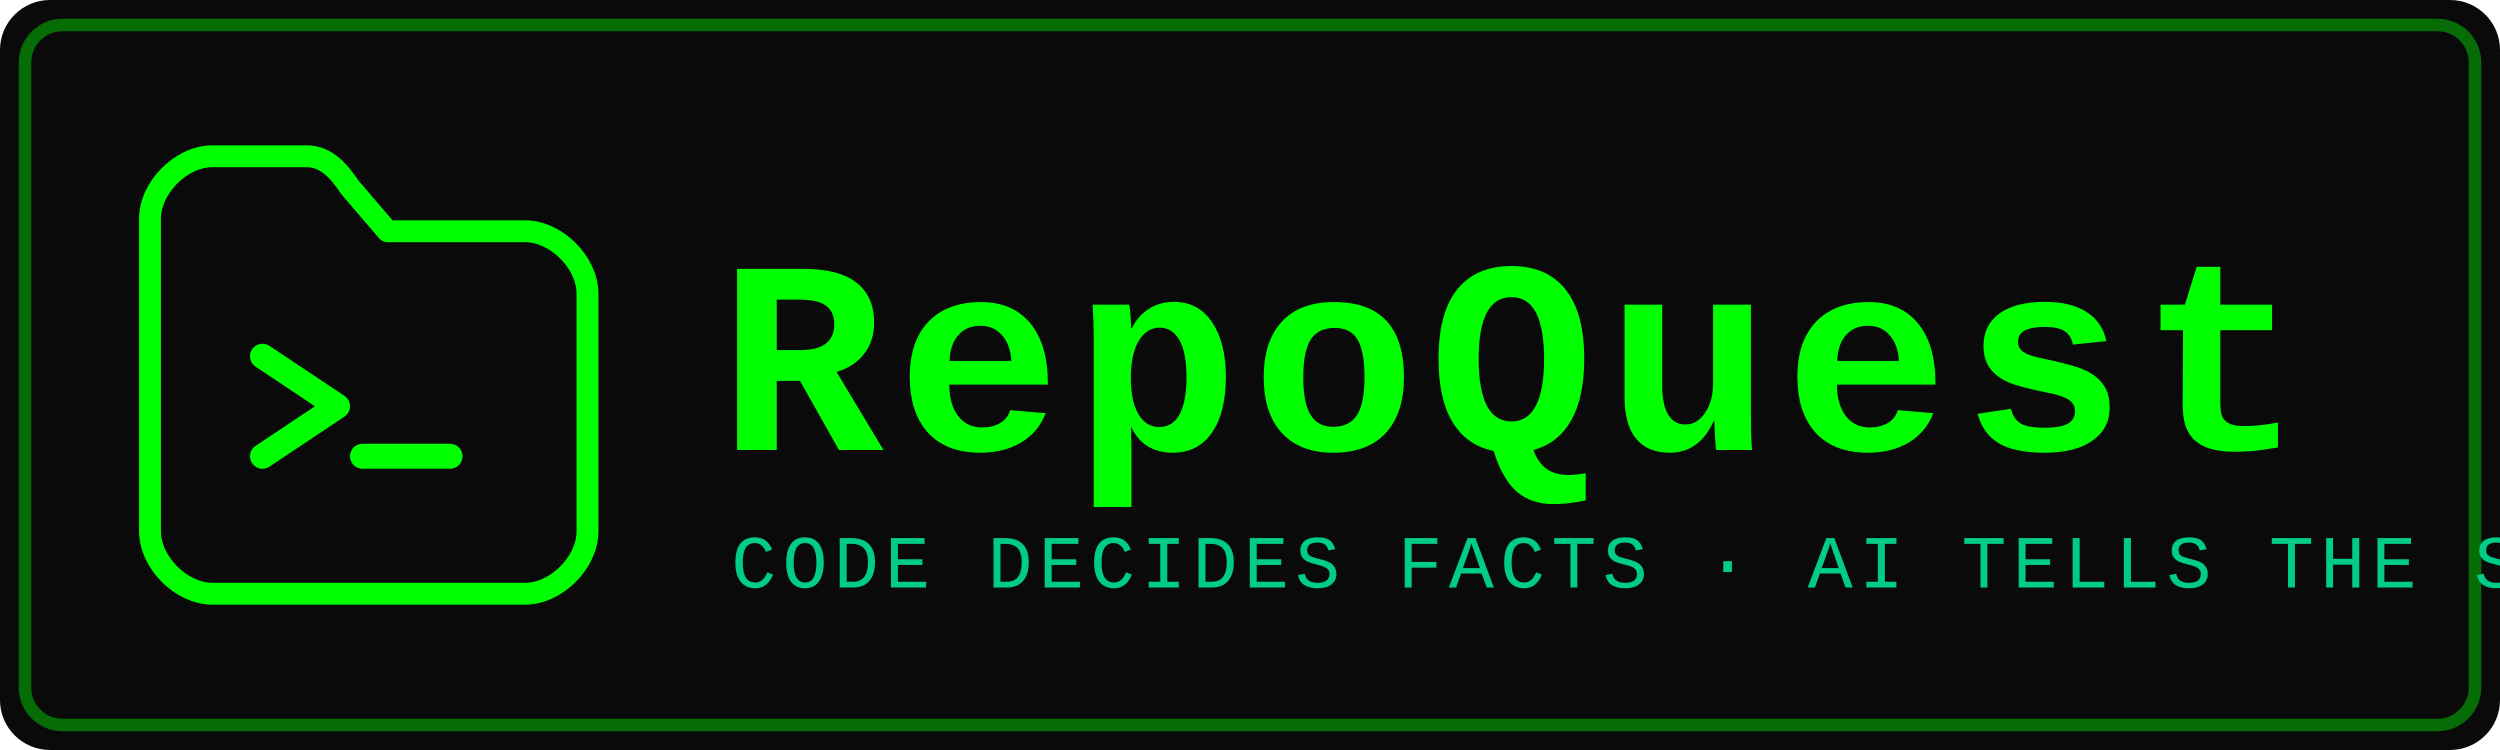
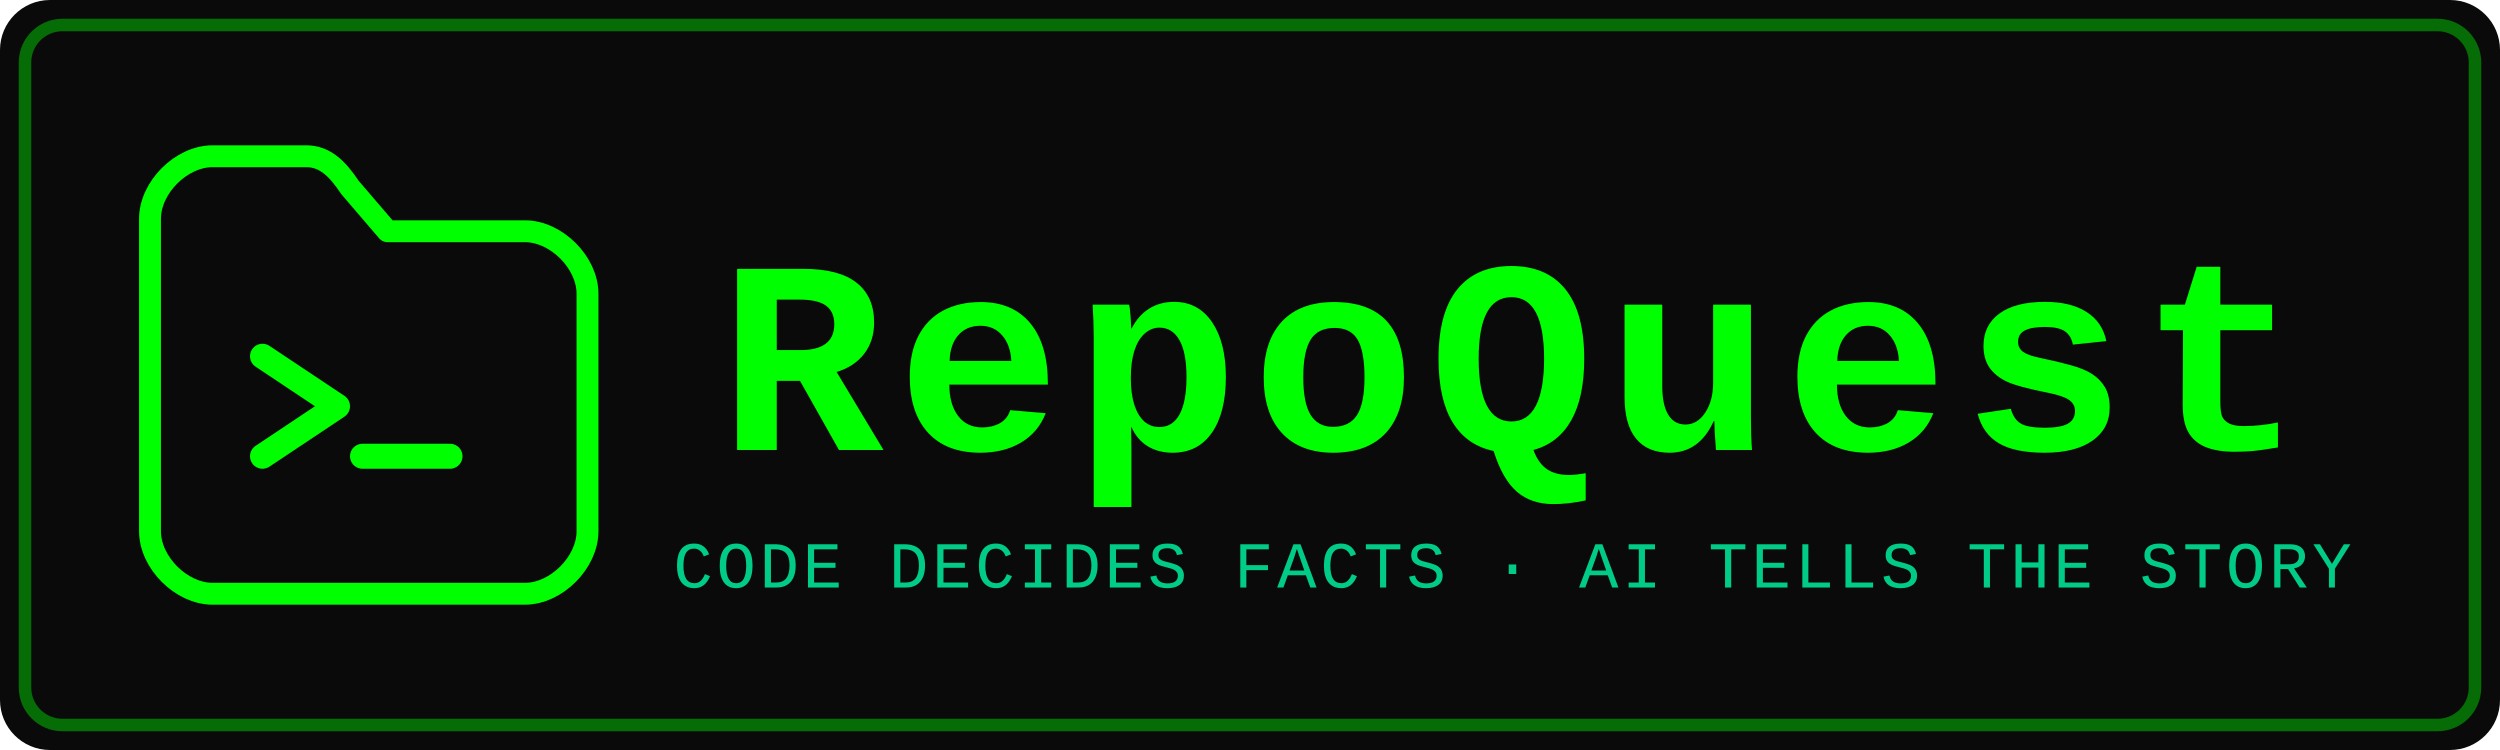
<svg xmlns="http://www.w3.org/2000/svg" viewBox="0 0 400 120" width="100%" height="100%">
  <rect width="400" height="120" rx="8" fill="#0a0a0a" />
  <rect x="4" y="4" width="392" height="112" rx="6" fill="none" stroke="#00ff00" stroke-width="2" stroke-opacity="0.4" />
  <g transform="translate(24, 25)">
    <path d="M 0 10 C 0 5, 5 0, 10 0 L 25 0 C 28 0, 30 2, 32 5 L 38 12 L 60 12 C 65 12, 70 17, 70 22 L 70 60 C 70 65, 65 70, 60 70 L 10 70 C 5 70, 0 65, 0 60 Z" fill="none" stroke="#00ff00" stroke-width="3.5" stroke-linejoin="round" />
    <path d="M 18 32 L 30 40 L 18 48" fill="none" stroke="#00ff00" stroke-width="4" stroke-linecap="round" stroke-linejoin="round" />
    <line x1="34" y1="48" x2="48" y2="48" stroke="#00ff00" stroke-width="4" stroke-linecap="round" />
  </g>
  <text x="115" y="72" font-family="'Courier New', Courier, monospace" font-size="44" font-weight="bold" fill="#00ff00" letter-spacing="2">RepoQuest</text>
-   <text x="117" y="94" font-family="'Courier New', Courier, monospace" font-size="12" fill="#00cc88" letter-spacing="1">CODE DECIDES FACTS · AI TELLS THE STORY</text>
+   <text x="242" y="94" text-anchor="middle" font-family="'Courier New', Courier, monospace" font-size="10.5" fill="#00cc88" letter-spacing="0.6">CODE DECIDES FACTS · AI TELLS THE STORY</text>
</svg>
